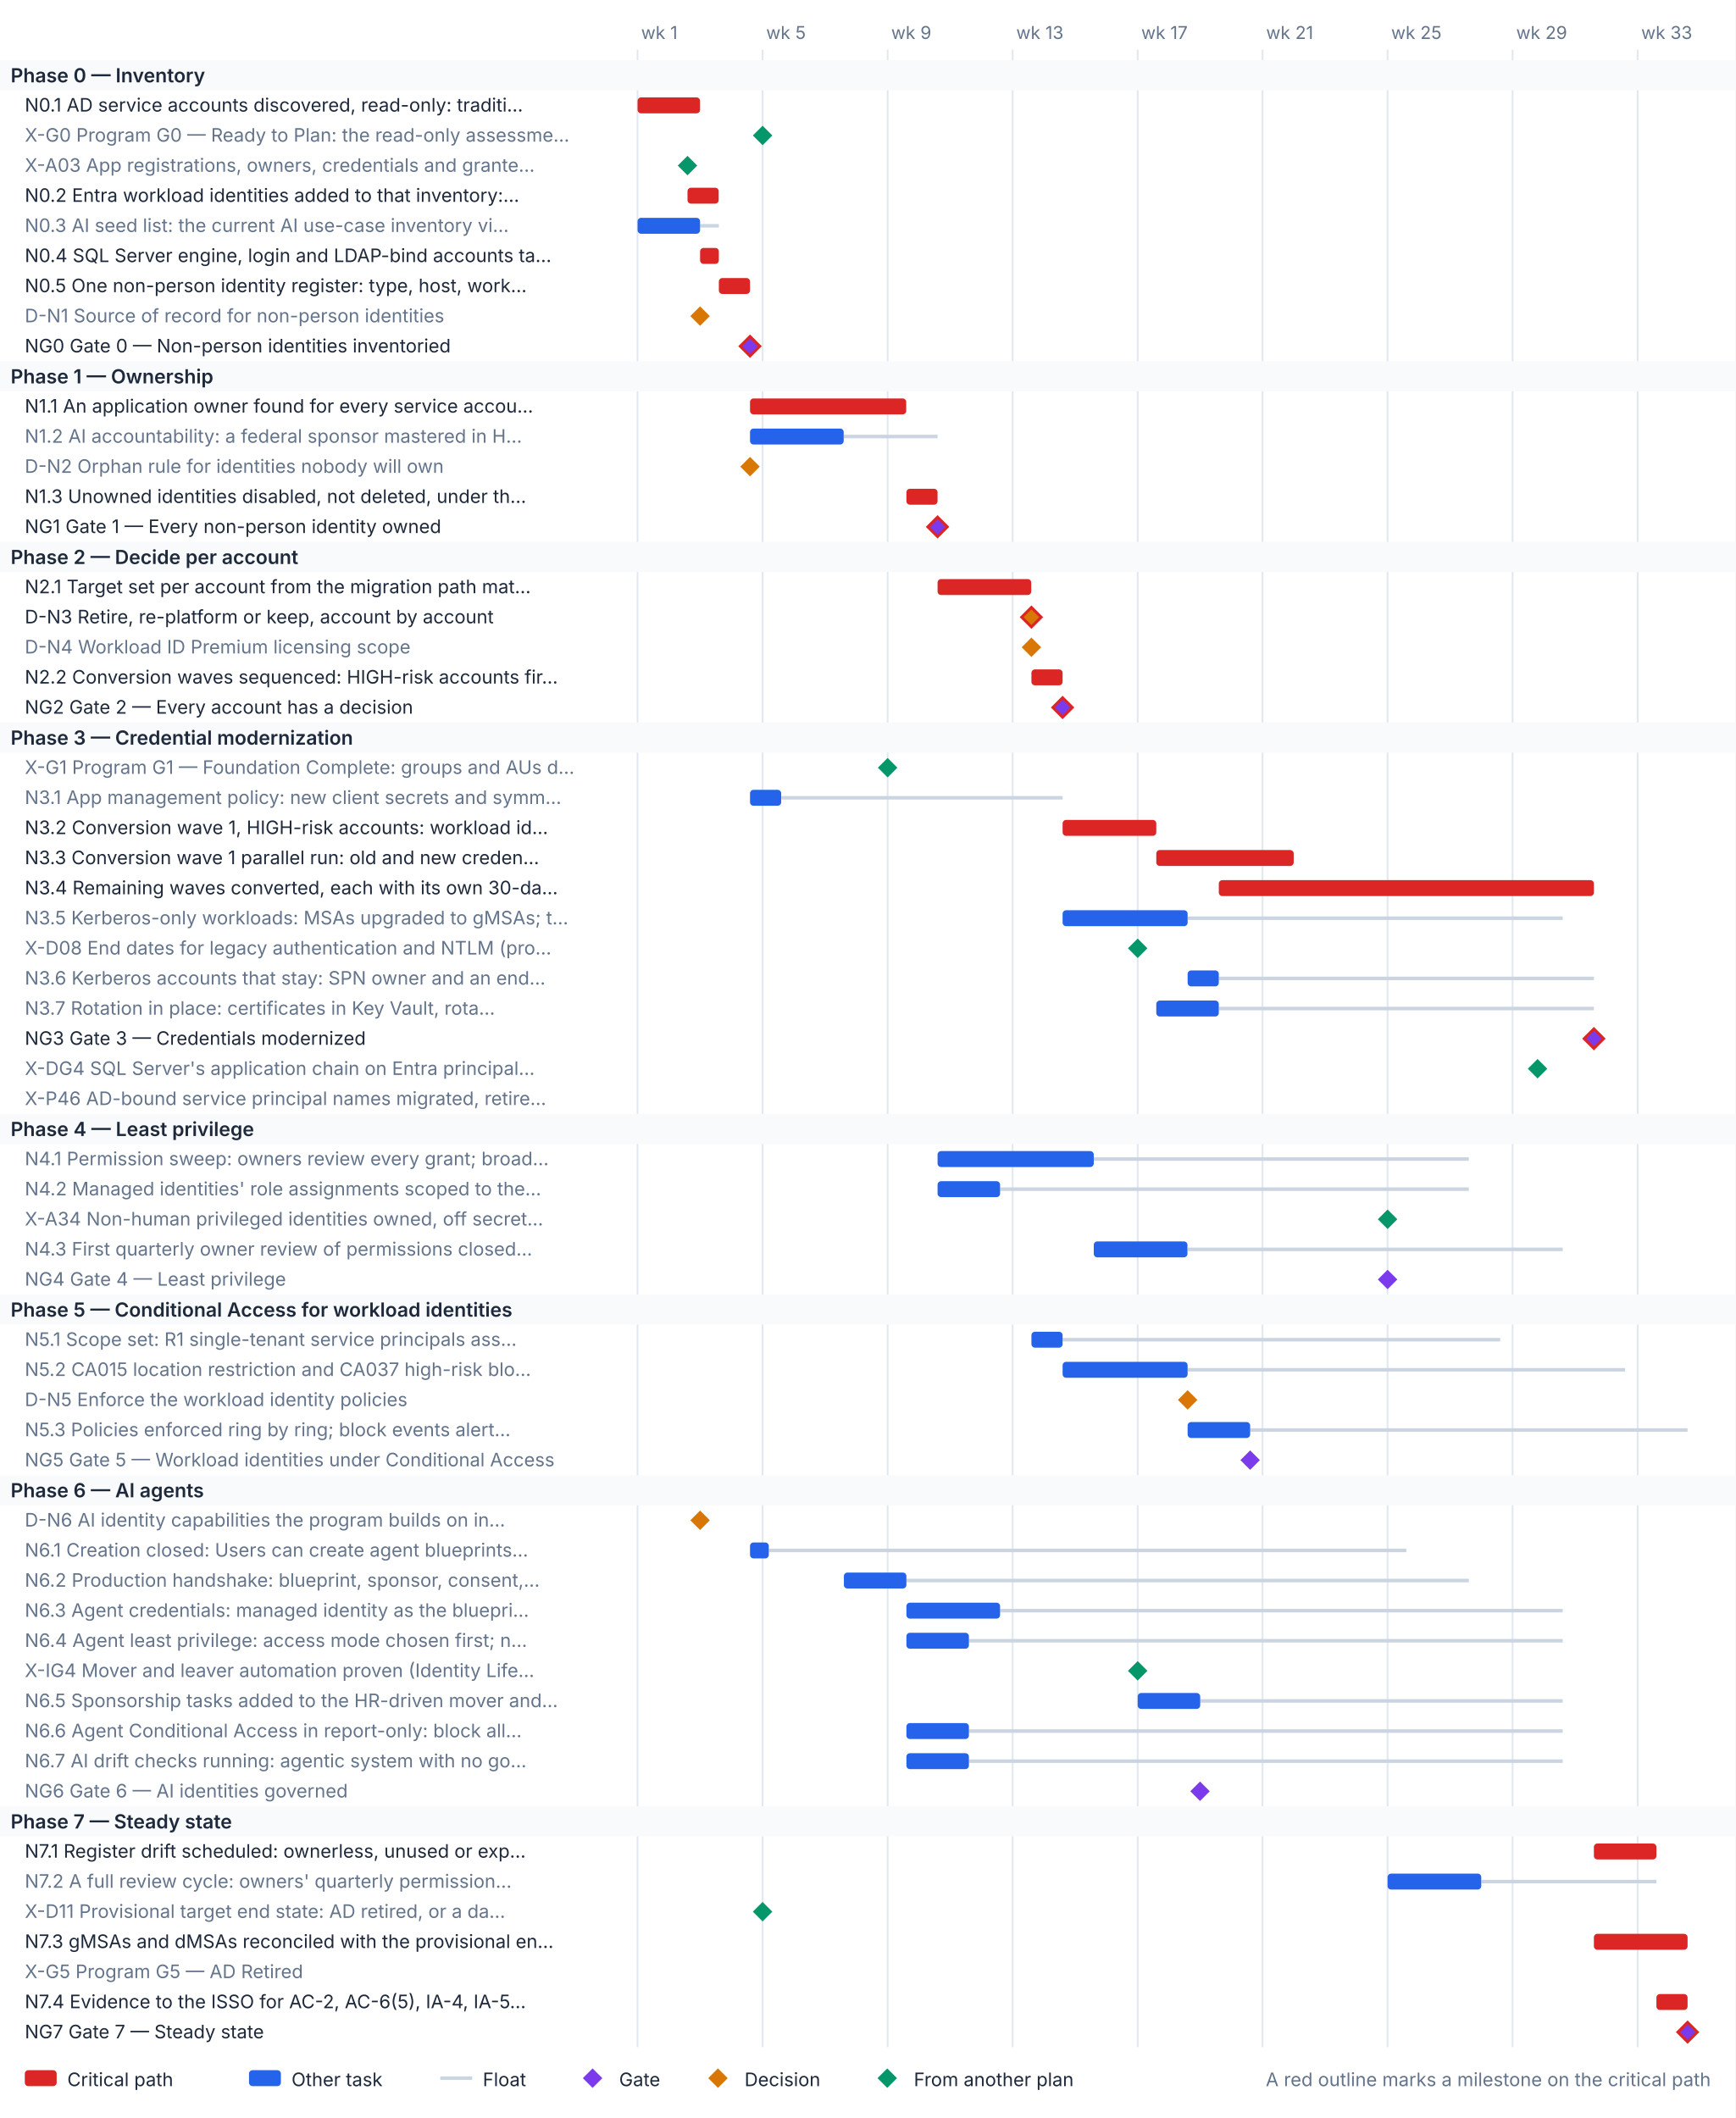
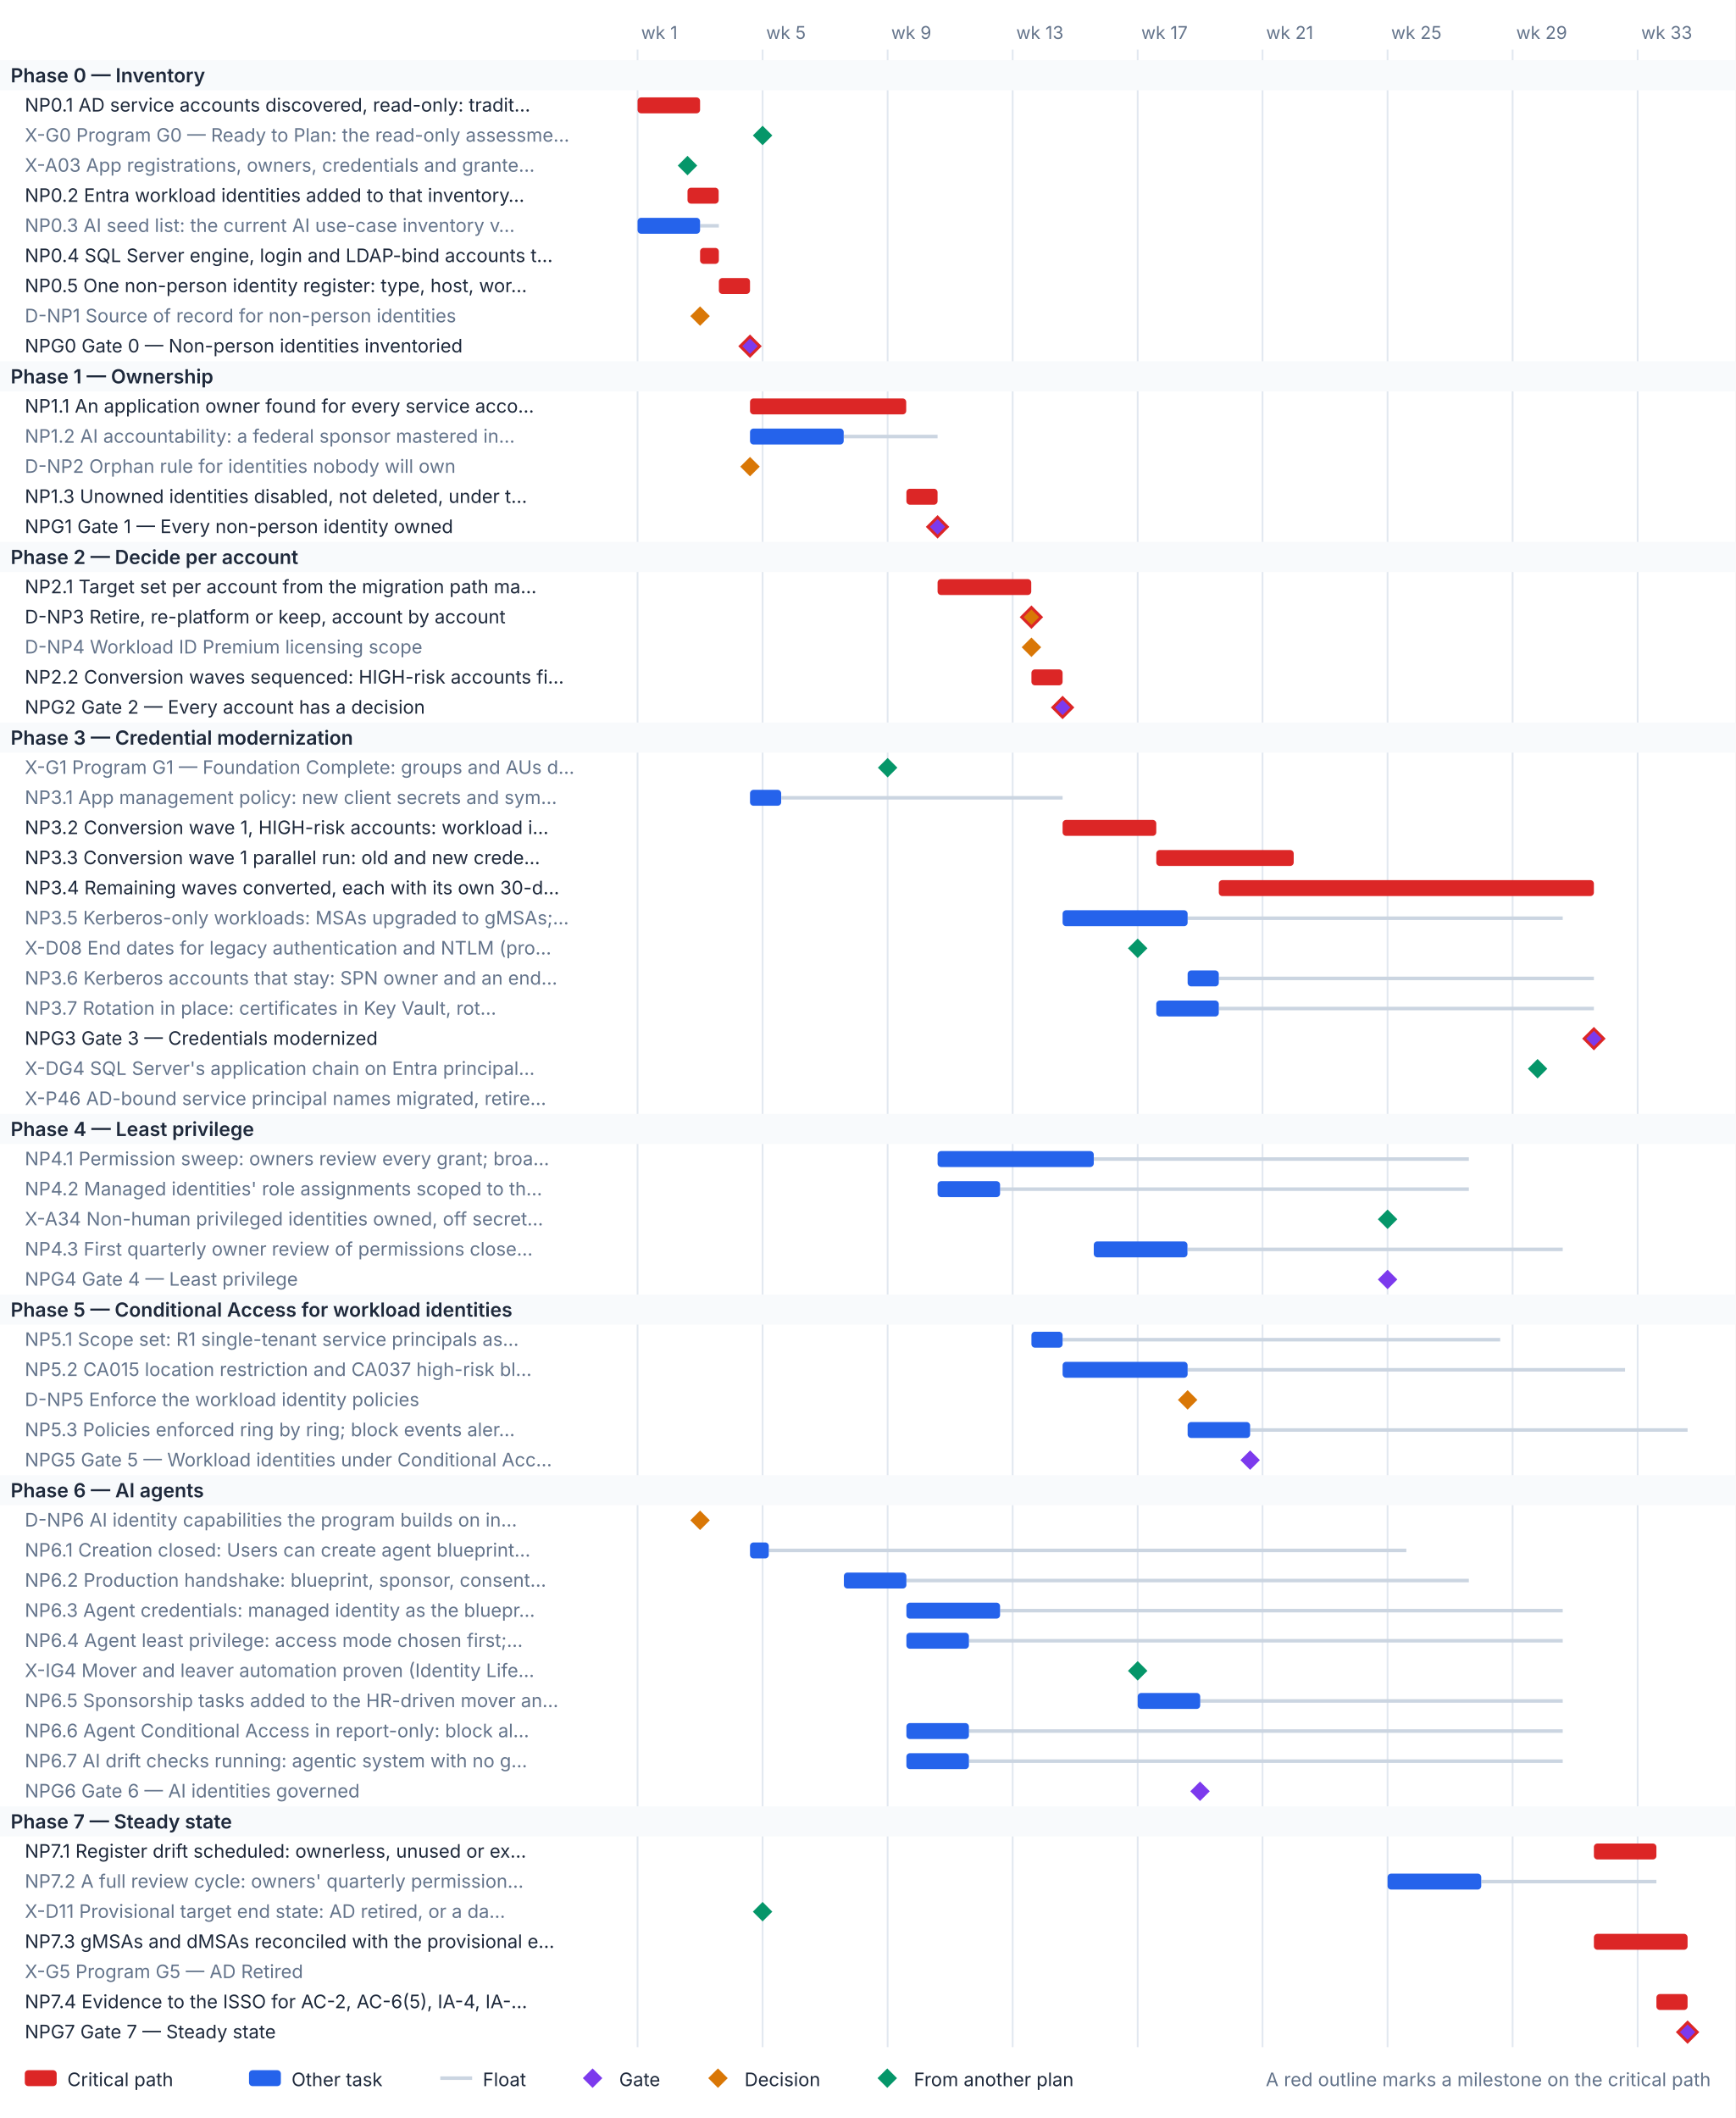
<svg xmlns="http://www.w3.org/2000/svg" width="980" height="1196" viewBox="0 0 980 1196" role="img" aria-labelledby="t d" font-family="Inter, 'DM Sans', Arial, sans-serif">
  <rect width="980" height="1196" fill="#ffffff" />
  <line x1="360.0" y1="28" x2="360.0" y2="1156" stroke="#e2e8f0" stroke-width="1" />
  <text x="362.0" y="22" font-size="10" fill="#64748b">wk 1</text>
  <line x1="430.6" y1="28" x2="430.6" y2="1156" stroke="#e2e8f0" stroke-width="1" />
  <text x="432.6" y="22" font-size="10" fill="#64748b">wk 5</text>
  <line x1="501.2" y1="28" x2="501.2" y2="1156" stroke="#e2e8f0" stroke-width="1" />
  <text x="503.2" y="22" font-size="10" fill="#64748b">wk 9</text>
  <line x1="571.8" y1="28" x2="571.8" y2="1156" stroke="#e2e8f0" stroke-width="1" />
  <text x="573.8" y="22" font-size="10" fill="#64748b">wk 13</text>
  <line x1="642.4" y1="28" x2="642.4" y2="1156" stroke="#e2e8f0" stroke-width="1" />
  <text x="644.4" y="22" font-size="10" fill="#64748b">wk 17</text>
  <line x1="712.9" y1="28" x2="712.9" y2="1156" stroke="#e2e8f0" stroke-width="1" />
  <text x="714.9" y="22" font-size="10" fill="#64748b">wk 21</text>
  <line x1="783.5" y1="28" x2="783.5" y2="1156" stroke="#e2e8f0" stroke-width="1" />
  <text x="785.5" y="22" font-size="10" fill="#64748b">wk 25</text>
  <line x1="854.1" y1="28" x2="854.1" y2="1156" stroke="#e2e8f0" stroke-width="1" />
  <text x="856.1" y="22" font-size="10" fill="#64748b">wk 29</text>
  <line x1="924.7" y1="28" x2="924.7" y2="1156" stroke="#e2e8f0" stroke-width="1" />
  <text x="926.7" y="22" font-size="10" fill="#64748b">wk 33</text>
  <rect x="0" y="34" width="980" height="17" fill="#f8fafc" />
  <text x="6" y="46.5" font-size="11" font-weight="600" fill="#1e293b">Phase 0 — Inventory</text>
-   <text x="14" y="63" font-size="10.5" fill="#1e293b">N0.1  AD service accounts discovered, read-only: traditi…</text>
+   <text x="14" y="63" font-size="10.5" fill="#1e293b">NP0.1  AD service accounts discovered, read-only: tradit…</text>
  <rect x="360.0" y="55" width="35.3" height="9" rx="2" fill="#DC2626" />
  <text x="14" y="80" font-size="10.5" fill="#64748b">X-G0  Program G0 — Ready to Plan: the read-only assessme…</text>
  <path d="M430.6 71.0 L436.1 76.5 L430.6 82.0 L425.1 76.5 Z" fill="#059669" />
  <text x="14" y="97" font-size="10.5" fill="#64748b">X-A03  App registrations, owners, credentials and grante…</text>
  <path d="M388.2 88.0 L393.7 93.5 L388.2 99.0 L382.7 93.5 Z" fill="#059669" />
-   <text x="14" y="114" font-size="10.5" fill="#1e293b">N0.2  Entra workload identities added to that inventory:…</text>
+   <text x="14" y="114" font-size="10.5" fill="#1e293b">NP0.2  Entra workload identities added to that inventory…</text>
  <rect x="388.2" y="106" width="17.6" height="9" rx="2" fill="#DC2626" />
-   <text x="14" y="131" font-size="10.5" fill="#64748b">N0.3  AI seed list: the current AI use-case inventory vi…</text>
+   <text x="14" y="131" font-size="10.5" fill="#64748b">NP0.3  AI seed list: the current AI use-case inventory v…</text>
  <line x1="395.3" y1="127.5" x2="405.9" y2="127.5" stroke="#cbd5e1" stroke-width="2" />
  <rect x="360.0" y="123" width="35.3" height="9" rx="2" fill="#2563EB" />
-   <text x="14" y="148" font-size="10.5" fill="#1e293b">N0.4  SQL Server engine, login and LDAP-bind accounts ta…</text>
+   <text x="14" y="148" font-size="10.5" fill="#1e293b">NP0.4  SQL Server engine, login and LDAP-bind accounts t…</text>
  <rect x="395.3" y="140" width="10.6" height="9" rx="2" fill="#DC2626" />
-   <text x="14" y="165" font-size="10.5" fill="#1e293b">N0.5  One non-person identity register: type, host, work…</text>
+   <text x="14" y="165" font-size="10.5" fill="#1e293b">NP0.5  One non-person identity register: type, host, wor…</text>
  <rect x="405.9" y="157" width="17.6" height="9" rx="2" fill="#DC2626" />
-   <text x="14" y="182" font-size="10.5" fill="#64748b">D-N1  Source of record for non-person identities</text>
+   <text x="14" y="182" font-size="10.5" fill="#64748b">D-NP1  Source of record for non-person identities</text>
  <path d="M395.3 173.0 L400.8 178.5 L395.3 184.0 L389.8 178.5 Z" fill="#D97706" />
-   <text x="14" y="199" font-size="10.5" fill="#1e293b">NG0  Gate 0 — Non-person identities inventoried</text>
+   <text x="14" y="199" font-size="10.5" fill="#1e293b">NPG0  Gate 0 — Non-person identities inventoried</text>
  <path d="M423.5 190.0 L429.0 195.5 L423.5 201.0 L418.0 195.5 Z" fill="#7C3AED" stroke="#DC2626" stroke-width="1.6" />
  <rect x="0" y="204" width="980" height="17" fill="#f8fafc" />
  <text x="6" y="216.5" font-size="11" font-weight="600" fill="#1e293b">Phase 1 — Ownership</text>
-   <text x="14" y="233" font-size="10.5" fill="#1e293b">N1.1  An application owner found for every service accou…</text>
+   <text x="14" y="233" font-size="10.5" fill="#1e293b">NP1.1  An application owner found for every service acco…</text>
  <rect x="423.5" y="225" width="88.2" height="9" rx="2" fill="#DC2626" />
-   <text x="14" y="250" font-size="10.5" fill="#64748b">N1.2  AI accountability: a federal sponsor mastered in H…</text>
+   <text x="14" y="250" font-size="10.5" fill="#64748b">NP1.2  AI accountability: a federal sponsor mastered in…</text>
  <line x1="476.5" y1="246.5" x2="529.4" y2="246.5" stroke="#cbd5e1" stroke-width="2" />
  <rect x="423.5" y="242" width="52.9" height="9" rx="2" fill="#2563EB" />
-   <text x="14" y="267" font-size="10.5" fill="#64748b">D-N2  Orphan rule for identities nobody will own</text>
+   <text x="14" y="267" font-size="10.5" fill="#64748b">D-NP2  Orphan rule for identities nobody will own</text>
  <path d="M423.5 258.0 L429.0 263.5 L423.5 269.0 L418.0 263.5 Z" fill="#D97706" />
-   <text x="14" y="284" font-size="10.5" fill="#1e293b">N1.3  Unowned identities disabled, not deleted, under th…</text>
+   <text x="14" y="284" font-size="10.5" fill="#1e293b">NP1.3  Unowned identities disabled, not deleted, under t…</text>
  <rect x="511.8" y="276" width="17.6" height="9" rx="2" fill="#DC2626" />
-   <text x="14" y="301" font-size="10.5" fill="#1e293b">NG1  Gate 1 — Every non-person identity owned</text>
+   <text x="14" y="301" font-size="10.5" fill="#1e293b">NPG1  Gate 1 — Every non-person identity owned</text>
  <path d="M529.4 292.0 L534.9 297.5 L529.4 303.0 L523.9 297.5 Z" fill="#7C3AED" stroke="#DC2626" stroke-width="1.6" />
  <rect x="0" y="306" width="980" height="17" fill="#f8fafc" />
  <text x="6" y="318.5" font-size="11" font-weight="600" fill="#1e293b">Phase 2 — Decide per account</text>
-   <text x="14" y="335" font-size="10.5" fill="#1e293b">N2.1  Target set per account from the migration path mat…</text>
+   <text x="14" y="335" font-size="10.5" fill="#1e293b">NP2.1  Target set per account from the migration path ma…</text>
  <rect x="529.4" y="327" width="52.9" height="9" rx="2" fill="#DC2626" />
-   <text x="14" y="352" font-size="10.5" fill="#1e293b">D-N3  Retire, re-platform or keep, account by account</text>
+   <text x="14" y="352" font-size="10.5" fill="#1e293b">D-NP3  Retire, re-platform or keep, account by account</text>
  <path d="M582.4 343.0 L587.9 348.5 L582.4 354.0 L576.9 348.5 Z" fill="#D97706" stroke="#DC2626" stroke-width="1.6" />
-   <text x="14" y="369" font-size="10.5" fill="#64748b">D-N4  Workload ID Premium licensing scope</text>
+   <text x="14" y="369" font-size="10.5" fill="#64748b">D-NP4  Workload ID Premium licensing scope</text>
  <path d="M582.4 360.0 L587.9 365.5 L582.4 371.0 L576.9 365.5 Z" fill="#D97706" />
-   <text x="14" y="386" font-size="10.5" fill="#1e293b">N2.2  Conversion waves sequenced: HIGH-risk accounts fir…</text>
+   <text x="14" y="386" font-size="10.5" fill="#1e293b">NP2.2  Conversion waves sequenced: HIGH-risk accounts fi…</text>
  <rect x="582.4" y="378" width="17.6" height="9" rx="2" fill="#DC2626" />
-   <text x="14" y="403" font-size="10.5" fill="#1e293b">NG2  Gate 2 — Every account has a decision</text>
+   <text x="14" y="403" font-size="10.5" fill="#1e293b">NPG2  Gate 2 — Every account has a decision</text>
  <path d="M600.0 394.0 L605.5 399.5 L600.0 405.0 L594.5 399.5 Z" fill="#7C3AED" stroke="#DC2626" stroke-width="1.6" />
  <rect x="0" y="408" width="980" height="17" fill="#f8fafc" />
  <text x="6" y="420.5" font-size="11" font-weight="600" fill="#1e293b">Phase 3 — Credential modernization</text>
  <text x="14" y="437" font-size="10.5" fill="#64748b">X-G1  Program G1 — Foundation Complete: groups and AUs d…</text>
  <path d="M501.2 428.0 L506.7 433.5 L501.2 439.0 L495.7 433.5 Z" fill="#059669" />
-   <text x="14" y="454" font-size="10.5" fill="#64748b">N3.1  App management policy: new client secrets and symm…</text>
+   <text x="14" y="454" font-size="10.5" fill="#64748b">NP3.1  App management policy: new client secrets and sym…</text>
  <line x1="441.2" y1="450.5" x2="600.0" y2="450.5" stroke="#cbd5e1" stroke-width="2" />
  <rect x="423.5" y="446" width="17.6" height="9" rx="2" fill="#2563EB" />
-   <text x="14" y="471" font-size="10.5" fill="#1e293b">N3.2  Conversion wave 1, HIGH-risk accounts: workload id…</text>
+   <text x="14" y="471" font-size="10.5" fill="#1e293b">NP3.2  Conversion wave 1, HIGH-risk accounts: workload i…</text>
  <rect x="600.0" y="463" width="52.9" height="9" rx="2" fill="#DC2626" />
-   <text x="14" y="488" font-size="10.5" fill="#1e293b">N3.3  Conversion wave 1 parallel run: old and new creden…</text>
+   <text x="14" y="488" font-size="10.5" fill="#1e293b">NP3.3  Conversion wave 1 parallel run: old and new crede…</text>
  <rect x="652.9" y="480" width="77.6" height="9" rx="2" fill="#DC2626" />
-   <text x="14" y="505" font-size="10.5" fill="#1e293b">N3.4  Remaining waves converted, each with its own 30-da…</text>
+   <text x="14" y="505" font-size="10.5" fill="#1e293b">NP3.4  Remaining waves converted, each with its own 30-d…</text>
  <rect x="688.2" y="497" width="211.8" height="9" rx="2" fill="#DC2626" />
-   <text x="14" y="522" font-size="10.5" fill="#64748b">N3.5  Kerberos-only workloads: MSAs upgraded to gMSAs; t…</text>
+   <text x="14" y="522" font-size="10.5" fill="#64748b">NP3.5  Kerberos-only workloads: MSAs upgraded to gMSAs;…</text>
  <line x1="670.6" y1="518.5" x2="882.4" y2="518.5" stroke="#cbd5e1" stroke-width="2" />
  <rect x="600.0" y="514" width="70.6" height="9" rx="2" fill="#2563EB" />
  <text x="14" y="539" font-size="10.5" fill="#64748b">X-D08  End dates for legacy authentication and NTLM (pro…</text>
  <path d="M642.4 530.0 L647.9 535.5 L642.4 541.0 L636.9 535.5 Z" fill="#059669" />
-   <text x="14" y="556" font-size="10.5" fill="#64748b">N3.6  Kerberos accounts that stay: SPN owner and an end…</text>
+   <text x="14" y="556" font-size="10.5" fill="#64748b">NP3.6  Kerberos accounts that stay: SPN owner and an end…</text>
  <line x1="688.2" y1="552.5" x2="900.0" y2="552.5" stroke="#cbd5e1" stroke-width="2" />
  <rect x="670.6" y="548" width="17.6" height="9" rx="2" fill="#2563EB" />
-   <text x="14" y="573" font-size="10.5" fill="#64748b">N3.7  Rotation in place: certificates in Key Vault, rota…</text>
+   <text x="14" y="573" font-size="10.5" fill="#64748b">NP3.7  Rotation in place: certificates in Key Vault, rot…</text>
  <line x1="688.2" y1="569.5" x2="900.0" y2="569.5" stroke="#cbd5e1" stroke-width="2" />
  <rect x="652.9" y="565" width="35.3" height="9" rx="2" fill="#2563EB" />
-   <text x="14" y="590" font-size="10.5" fill="#1e293b">NG3  Gate 3 — Credentials modernized</text>
+   <text x="14" y="590" font-size="10.5" fill="#1e293b">NPG3  Gate 3 — Credentials modernized</text>
  <path d="M900.0 581.0 L905.5 586.5 L900.0 592.0 L894.5 586.5 Z" fill="#7C3AED" stroke="#DC2626" stroke-width="1.6" />
  <text x="14" y="607" font-size="10.5" fill="#64748b">X-DG4  SQL Server's application chain on Entra principal…</text>
  <path d="M868.2 598.0 L873.7 603.5 L868.2 609.0 L862.7 603.5 Z" fill="#059669" />
  <text x="14" y="624" font-size="10.5" fill="#64748b">X-P46  AD-bound service principal names migrated, retire…</text>
  <path d="M1101.2 615.0 L1106.7 620.5 L1101.2 626.0 L1095.7 620.5 Z" fill="#059669" />
  <rect x="0" y="629" width="980" height="17" fill="#f8fafc" />
  <text x="6" y="641.5" font-size="11" font-weight="600" fill="#1e293b">Phase 4 — Least privilege</text>
-   <text x="14" y="658" font-size="10.5" fill="#64748b">N4.1  Permission sweep: owners review every grant; broad…</text>
+   <text x="14" y="658" font-size="10.5" fill="#64748b">NP4.1  Permission sweep: owners review every grant; broa…</text>
  <line x1="617.6" y1="654.5" x2="829.4" y2="654.5" stroke="#cbd5e1" stroke-width="2" />
  <rect x="529.4" y="650" width="88.2" height="9" rx="2" fill="#2563EB" />
-   <text x="14" y="675" font-size="10.5" fill="#64748b">N4.2  Managed identities' role assignments scoped to the…</text>
+   <text x="14" y="675" font-size="10.5" fill="#64748b">NP4.2  Managed identities' role assignments scoped to th…</text>
  <line x1="564.7" y1="671.5" x2="829.4" y2="671.5" stroke="#cbd5e1" stroke-width="2" />
  <rect x="529.4" y="667" width="35.3" height="9" rx="2" fill="#2563EB" />
  <text x="14" y="692" font-size="10.5" fill="#64748b">X-A34  Non-human privileged identities owned, off secret…</text>
  <path d="M783.5 683.0 L789.0 688.5 L783.5 694.0 L778.0 688.5 Z" fill="#059669" />
-   <text x="14" y="709" font-size="10.5" fill="#64748b">N4.3  First quarterly owner review of permissions closed…</text>
+   <text x="14" y="709" font-size="10.5" fill="#64748b">NP4.3  First quarterly owner review of permissions close…</text>
  <line x1="670.6" y1="705.5" x2="882.4" y2="705.5" stroke="#cbd5e1" stroke-width="2" />
  <rect x="617.6" y="701" width="52.9" height="9" rx="2" fill="#2563EB" />
-   <text x="14" y="726" font-size="10.5" fill="#64748b">NG4  Gate 4 — Least privilege</text>
+   <text x="14" y="726" font-size="10.5" fill="#64748b">NPG4  Gate 4 — Least privilege</text>
  <path d="M783.5 717.0 L789.0 722.5 L783.5 728.0 L778.0 722.5 Z" fill="#7C3AED" />
  <rect x="0" y="731" width="980" height="17" fill="#f8fafc" />
  <text x="6" y="743.5" font-size="11" font-weight="600" fill="#1e293b">Phase 5 — Conditional Access for workload identities</text>
-   <text x="14" y="760" font-size="10.5" fill="#64748b">N5.1  Scope set: R1 single-tenant service principals ass…</text>
+   <text x="14" y="760" font-size="10.5" fill="#64748b">NP5.1  Scope set: R1 single-tenant service principals as…</text>
  <line x1="600.0" y1="756.5" x2="847.1" y2="756.5" stroke="#cbd5e1" stroke-width="2" />
  <rect x="582.4" y="752" width="17.6" height="9" rx="2" fill="#2563EB" />
-   <text x="14" y="777" font-size="10.5" fill="#64748b">N5.2  CA015 location restriction and CA037 high-risk blo…</text>
+   <text x="14" y="777" font-size="10.5" fill="#64748b">NP5.2  CA015 location restriction and CA037 high-risk bl…</text>
  <line x1="670.6" y1="773.5" x2="917.6" y2="773.5" stroke="#cbd5e1" stroke-width="2" />
  <rect x="600.0" y="769" width="70.6" height="9" rx="2" fill="#2563EB" />
-   <text x="14" y="794" font-size="10.5" fill="#64748b">D-N5  Enforce the workload identity policies</text>
+   <text x="14" y="794" font-size="10.5" fill="#64748b">D-NP5  Enforce the workload identity policies</text>
  <path d="M670.6 785.0 L676.1 790.5 L670.6 796.0 L665.1 790.5 Z" fill="#D97706" />
-   <text x="14" y="811" font-size="10.5" fill="#64748b">N5.3  Policies enforced ring by ring; block events alert…</text>
+   <text x="14" y="811" font-size="10.5" fill="#64748b">NP5.3  Policies enforced ring by ring; block events aler…</text>
  <line x1="705.9" y1="807.5" x2="952.9" y2="807.5" stroke="#cbd5e1" stroke-width="2" />
  <rect x="670.6" y="803" width="35.3" height="9" rx="2" fill="#2563EB" />
-   <text x="14" y="828" font-size="10.5" fill="#64748b">NG5  Gate 5 — Workload identities under Conditional Access</text>
+   <text x="14" y="828" font-size="10.5" fill="#64748b">NPG5  Gate 5 — Workload identities under Conditional Acc…</text>
  <path d="M705.9 819.0 L711.4 824.5 L705.9 830.0 L700.4 824.5 Z" fill="#7C3AED" />
  <rect x="0" y="833" width="980" height="17" fill="#f8fafc" />
  <text x="6" y="845.5" font-size="11" font-weight="600" fill="#1e293b">Phase 6 — AI agents</text>
-   <text x="14" y="862" font-size="10.5" fill="#64748b">D-N6  AI identity capabilities the program builds on in…</text>
+   <text x="14" y="862" font-size="10.5" fill="#64748b">D-NP6  AI identity capabilities the program builds on in…</text>
  <path d="M395.3 853.0 L400.8 858.5 L395.3 864.0 L389.8 858.5 Z" fill="#D97706" />
-   <text x="14" y="879" font-size="10.5" fill="#64748b">N6.1  Creation closed: Users can create agent blueprints…</text>
+   <text x="14" y="879" font-size="10.5" fill="#64748b">NP6.1  Creation closed: Users can create agent blueprint…</text>
  <line x1="434.1" y1="875.5" x2="794.1" y2="875.5" stroke="#cbd5e1" stroke-width="2" />
  <rect x="423.5" y="871" width="10.6" height="9" rx="2" fill="#2563EB" />
-   <text x="14" y="896" font-size="10.5" fill="#64748b">N6.2  Production handshake: blueprint, sponsor, consent,…</text>
+   <text x="14" y="896" font-size="10.5" fill="#64748b">NP6.2  Production handshake: blueprint, sponsor, consent…</text>
  <line x1="511.8" y1="892.5" x2="829.4" y2="892.5" stroke="#cbd5e1" stroke-width="2" />
  <rect x="476.5" y="888" width="35.3" height="9" rx="2" fill="#2563EB" />
-   <text x="14" y="913" font-size="10.5" fill="#64748b">N6.3  Agent credentials: managed identity as the bluepri…</text>
+   <text x="14" y="913" font-size="10.5" fill="#64748b">NP6.3  Agent credentials: managed identity as the bluepr…</text>
  <line x1="564.7" y1="909.5" x2="882.4" y2="909.5" stroke="#cbd5e1" stroke-width="2" />
  <rect x="511.8" y="905" width="52.9" height="9" rx="2" fill="#2563EB" />
-   <text x="14" y="930" font-size="10.5" fill="#64748b">N6.4  Agent least privilege: access mode chosen first; n…</text>
+   <text x="14" y="930" font-size="10.5" fill="#64748b">NP6.4  Agent least privilege: access mode chosen first;…</text>
  <line x1="547.1" y1="926.5" x2="882.4" y2="926.5" stroke="#cbd5e1" stroke-width="2" />
  <rect x="511.8" y="922" width="35.3" height="9" rx="2" fill="#2563EB" />
  <text x="14" y="947" font-size="10.5" fill="#64748b">X-IG4  Mover and leaver automation proven (Identity Life…</text>
  <path d="M642.4 938.0 L647.9 943.5 L642.4 949.0 L636.9 943.5 Z" fill="#059669" />
-   <text x="14" y="964" font-size="10.5" fill="#64748b">N6.5  Sponsorship tasks added to the HR-driven mover and…</text>
+   <text x="14" y="964" font-size="10.5" fill="#64748b">NP6.5  Sponsorship tasks added to the HR-driven mover an…</text>
  <line x1="677.6" y1="960.5" x2="882.4" y2="960.5" stroke="#cbd5e1" stroke-width="2" />
  <rect x="642.4" y="956" width="35.3" height="9" rx="2" fill="#2563EB" />
-   <text x="14" y="981" font-size="10.5" fill="#64748b">N6.6  Agent Conditional Access in report-only: block all…</text>
+   <text x="14" y="981" font-size="10.5" fill="#64748b">NP6.6  Agent Conditional Access in report-only: block al…</text>
  <line x1="547.1" y1="977.5" x2="882.4" y2="977.5" stroke="#cbd5e1" stroke-width="2" />
  <rect x="511.8" y="973" width="35.3" height="9" rx="2" fill="#2563EB" />
-   <text x="14" y="998" font-size="10.5" fill="#64748b">N6.7  AI drift checks running: agentic system with no go…</text>
+   <text x="14" y="998" font-size="10.5" fill="#64748b">NP6.7  AI drift checks running: agentic system with no g…</text>
  <line x1="547.1" y1="994.5" x2="882.4" y2="994.5" stroke="#cbd5e1" stroke-width="2" />
  <rect x="511.8" y="990" width="35.3" height="9" rx="2" fill="#2563EB" />
-   <text x="14" y="1015" font-size="10.5" fill="#64748b">NG6  Gate 6 — AI identities governed</text>
+   <text x="14" y="1015" font-size="10.5" fill="#64748b">NPG6  Gate 6 — AI identities governed</text>
  <path d="M677.6 1006.0 L683.1 1011.5 L677.6 1017.0 L672.1 1011.5 Z" fill="#7C3AED" />
  <rect x="0" y="1020" width="980" height="17" fill="#f8fafc" />
  <text x="6" y="1032.5" font-size="11" font-weight="600" fill="#1e293b">Phase 7 — Steady state</text>
-   <text x="14" y="1049" font-size="10.5" fill="#1e293b">N7.1  Register drift scheduled: ownerless, unused or exp…</text>
+   <text x="14" y="1049" font-size="10.5" fill="#1e293b">NP7.1  Register drift scheduled: ownerless, unused or ex…</text>
  <rect x="900.0" y="1041" width="35.3" height="9" rx="2" fill="#DC2626" />
-   <text x="14" y="1066" font-size="10.5" fill="#64748b">N7.2  A full review cycle: owners' quarterly permission…</text>
+   <text x="14" y="1066" font-size="10.5" fill="#64748b">NP7.2  A full review cycle: owners' quarterly permission…</text>
  <line x1="836.5" y1="1062.5" x2="935.3" y2="1062.5" stroke="#cbd5e1" stroke-width="2" />
  <rect x="783.5" y="1058" width="52.9" height="9" rx="2" fill="#2563EB" />
  <text x="14" y="1083" font-size="10.5" fill="#64748b">X-D11  Provisional target end state: AD retired, or a da…</text>
  <path d="M430.6 1074.0 L436.1 1079.5 L430.6 1085.0 L425.1 1079.5 Z" fill="#059669" />
-   <text x="14" y="1100" font-size="10.5" fill="#1e293b">N7.3  gMSAs and dMSAs reconciled with the provisional en…</text>
+   <text x="14" y="1100" font-size="10.5" fill="#1e293b">NP7.3  gMSAs and dMSAs reconciled with the provisional e…</text>
  <rect x="900.0" y="1092" width="52.9" height="9" rx="2" fill="#DC2626" />
  <text x="14" y="1117" font-size="10.5" fill="#64748b">X-G5  Program G5 — AD Retired</text>
  <path d="M1207.1 1108.0 L1212.6 1113.5 L1207.1 1119.0 L1201.6 1113.5 Z" fill="#059669" />
-   <text x="14" y="1134" font-size="10.5" fill="#1e293b">N7.4  Evidence to the ISSO for AC-2, AC-6(5), IA-4, IA-5…</text>
+   <text x="14" y="1134" font-size="10.5" fill="#1e293b">NP7.4  Evidence to the ISSO for AC-2, AC-6(5), IA-4, IA-…</text>
  <rect x="935.3" y="1126" width="17.6" height="9" rx="2" fill="#DC2626" />
-   <text x="14" y="1151" font-size="10.5" fill="#1e293b">NG7  Gate 7 — Steady state</text>
+   <text x="14" y="1151" font-size="10.5" fill="#1e293b">NPG7  Gate 7 — Steady state</text>
  <path d="M952.9 1142.0 L958.4 1147.5 L952.9 1153.0 L947.4 1147.5 Z" fill="#7C3AED" stroke="#DC2626" stroke-width="1.6" />
  <rect x="14" y="1169" width="18" height="9" rx="2" fill="#DC2626" />
  <text x="38" y="1178" font-size="10.5" fill="#1e293b">Critical path</text>
  <rect x="140.6" y="1169" width="18" height="9" rx="2" fill="#2563EB" />
  <text x="164.6" y="1178" font-size="10.5" fill="#1e293b">Other task</text>
  <line x1="248.6" y1="1173.5" x2="266.6" y2="1173.5" stroke="#cbd5e1" stroke-width="2" />
  <text x="272.6" y="1178" font-size="10.5" fill="#1e293b">Float</text>
  <path d="M334.6 1168 L340.1 1173.5 L334.6 1179 L329.1 1173.5 Z" fill="#7C3AED" />
  <text x="349.6" y="1178" font-size="10.5" fill="#1e293b">Gate</text>
  <path d="M405.4 1168 L410.9 1173.5 L405.4 1179 L399.9 1173.5 Z" fill="#D97706" />
  <text x="420.4" y="1178" font-size="10.5" fill="#1e293b">Decision</text>
  <path d="M501.0 1168 L506.5 1173.5 L501.0 1179 L495.5 1173.5 Z" fill="#059669" />
  <text x="516.0" y="1178" font-size="10.5" fill="#1e293b">From another plan</text>
  <text x="966" y="1178" font-size="10.5" fill="#64748b" text-anchor="end">A red outline marks a milestone on the critical path</text>
</svg>
